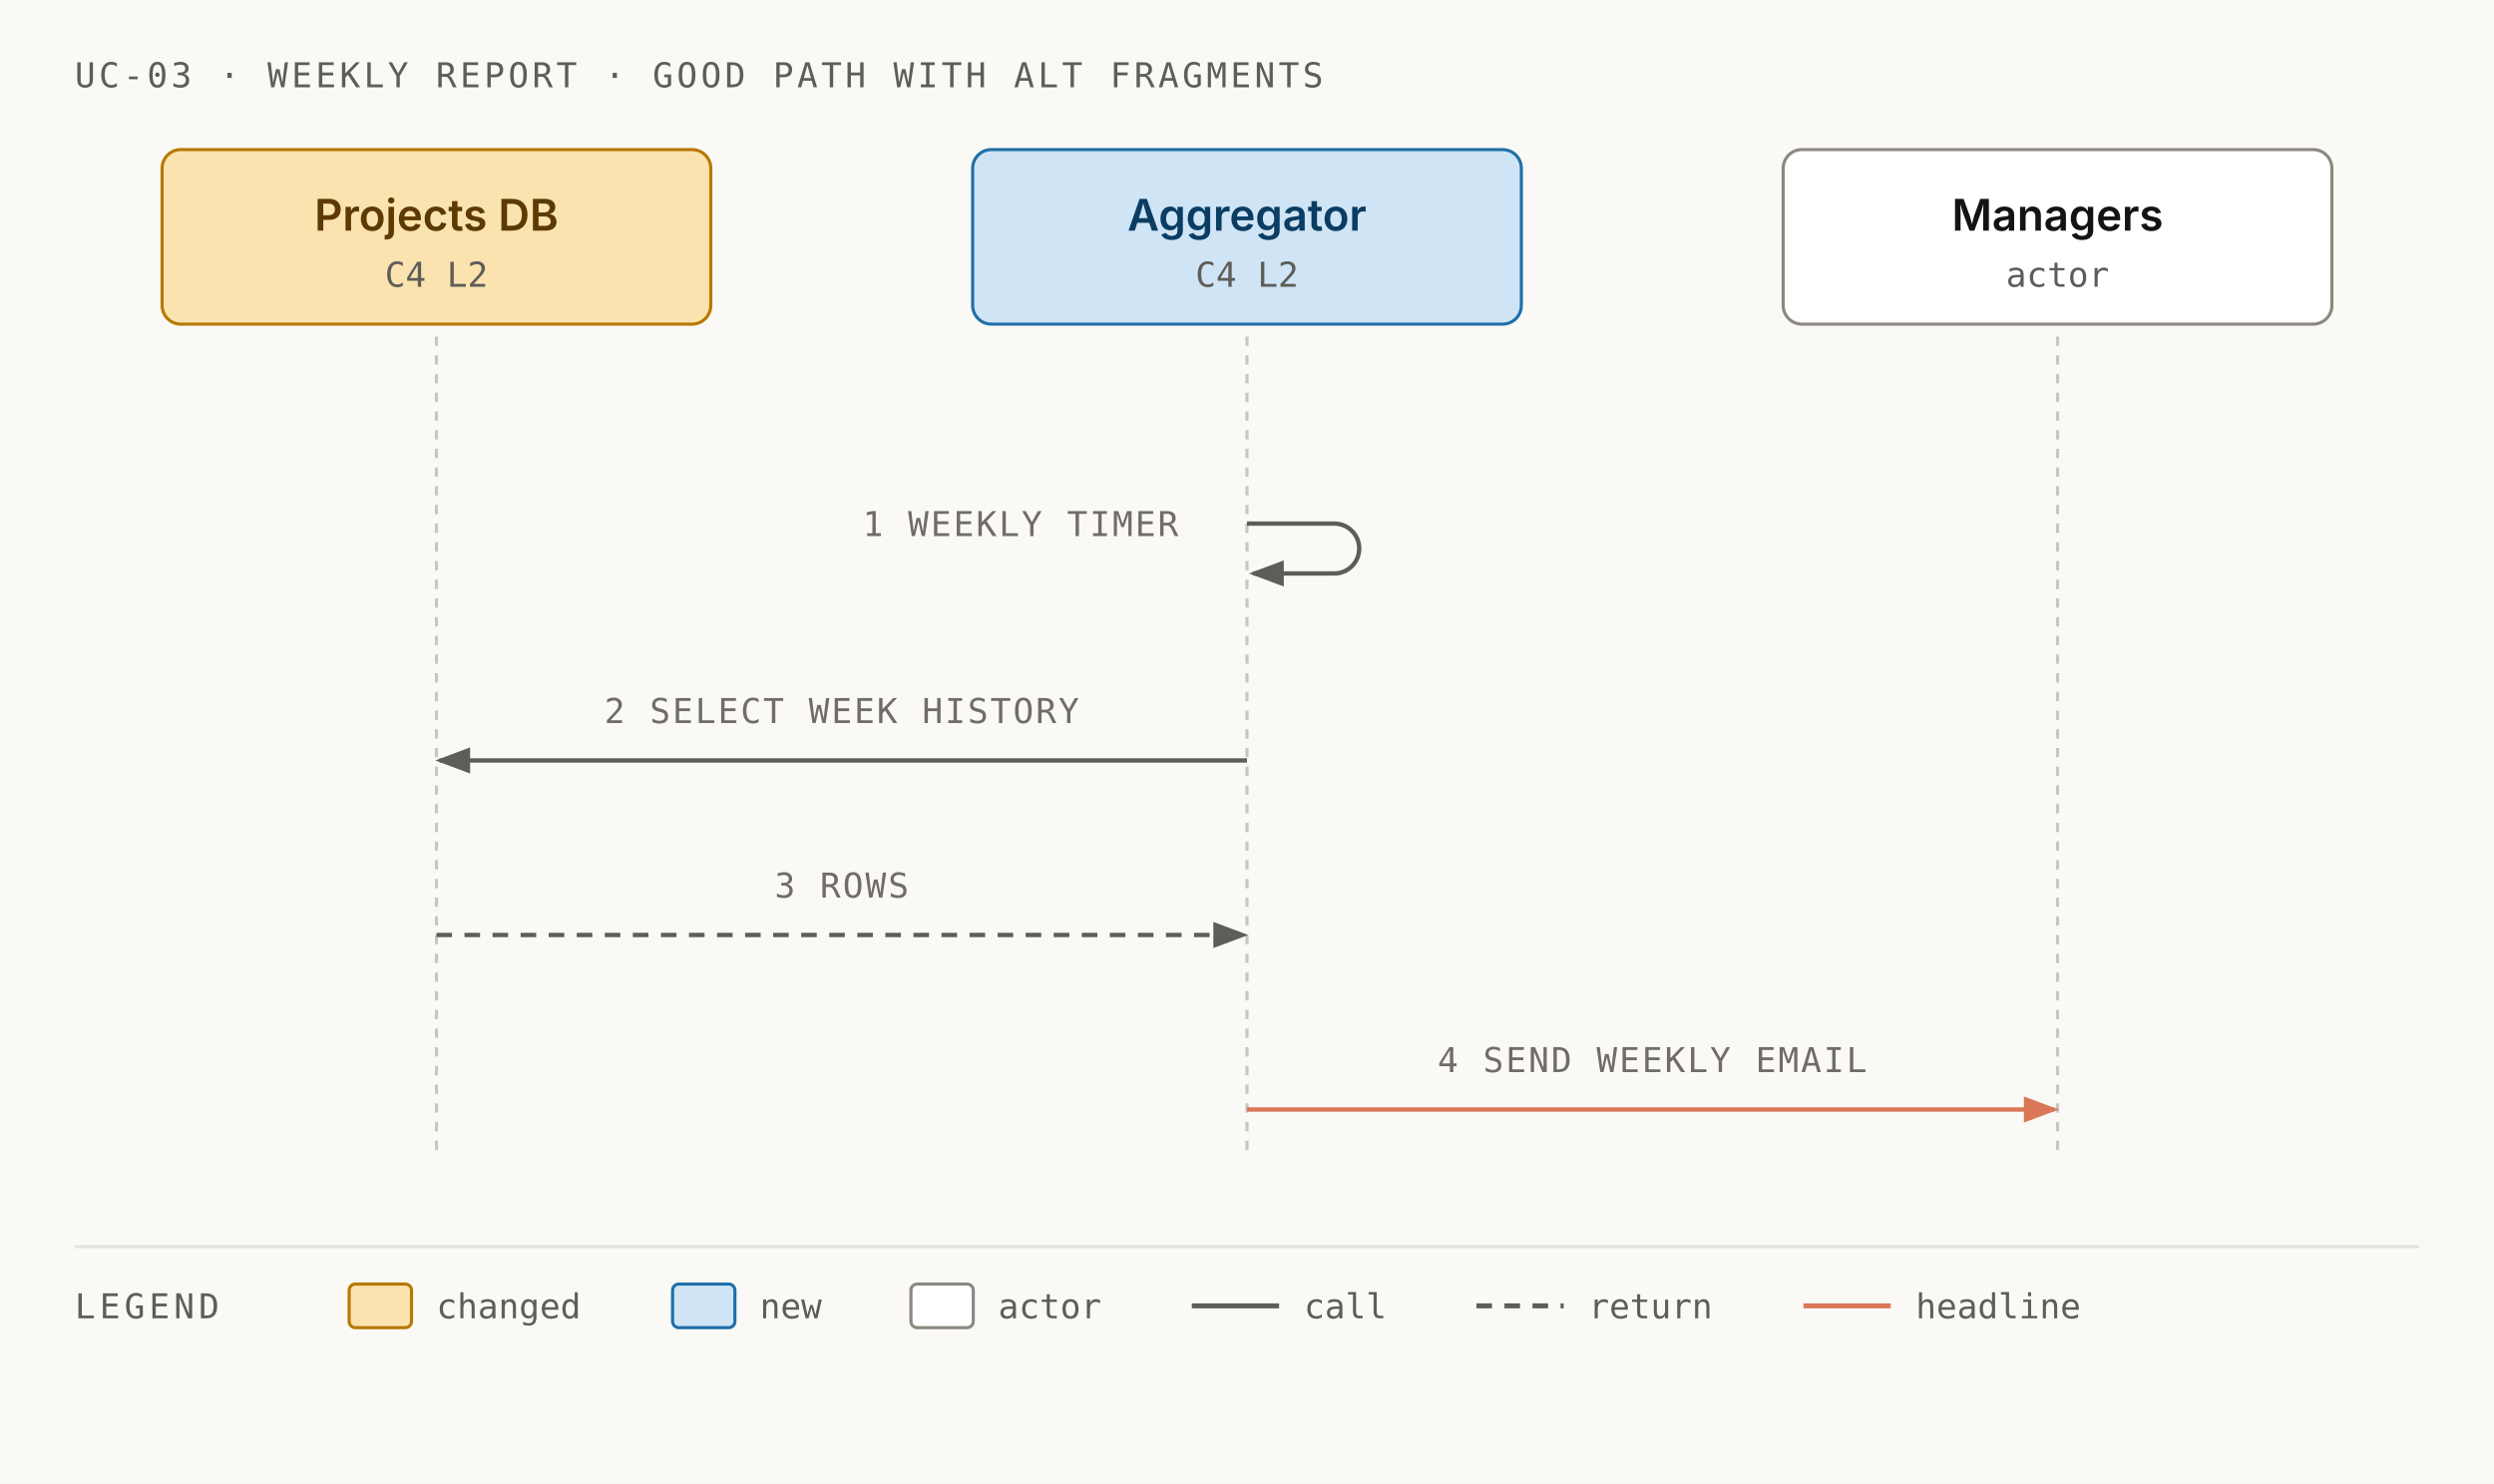
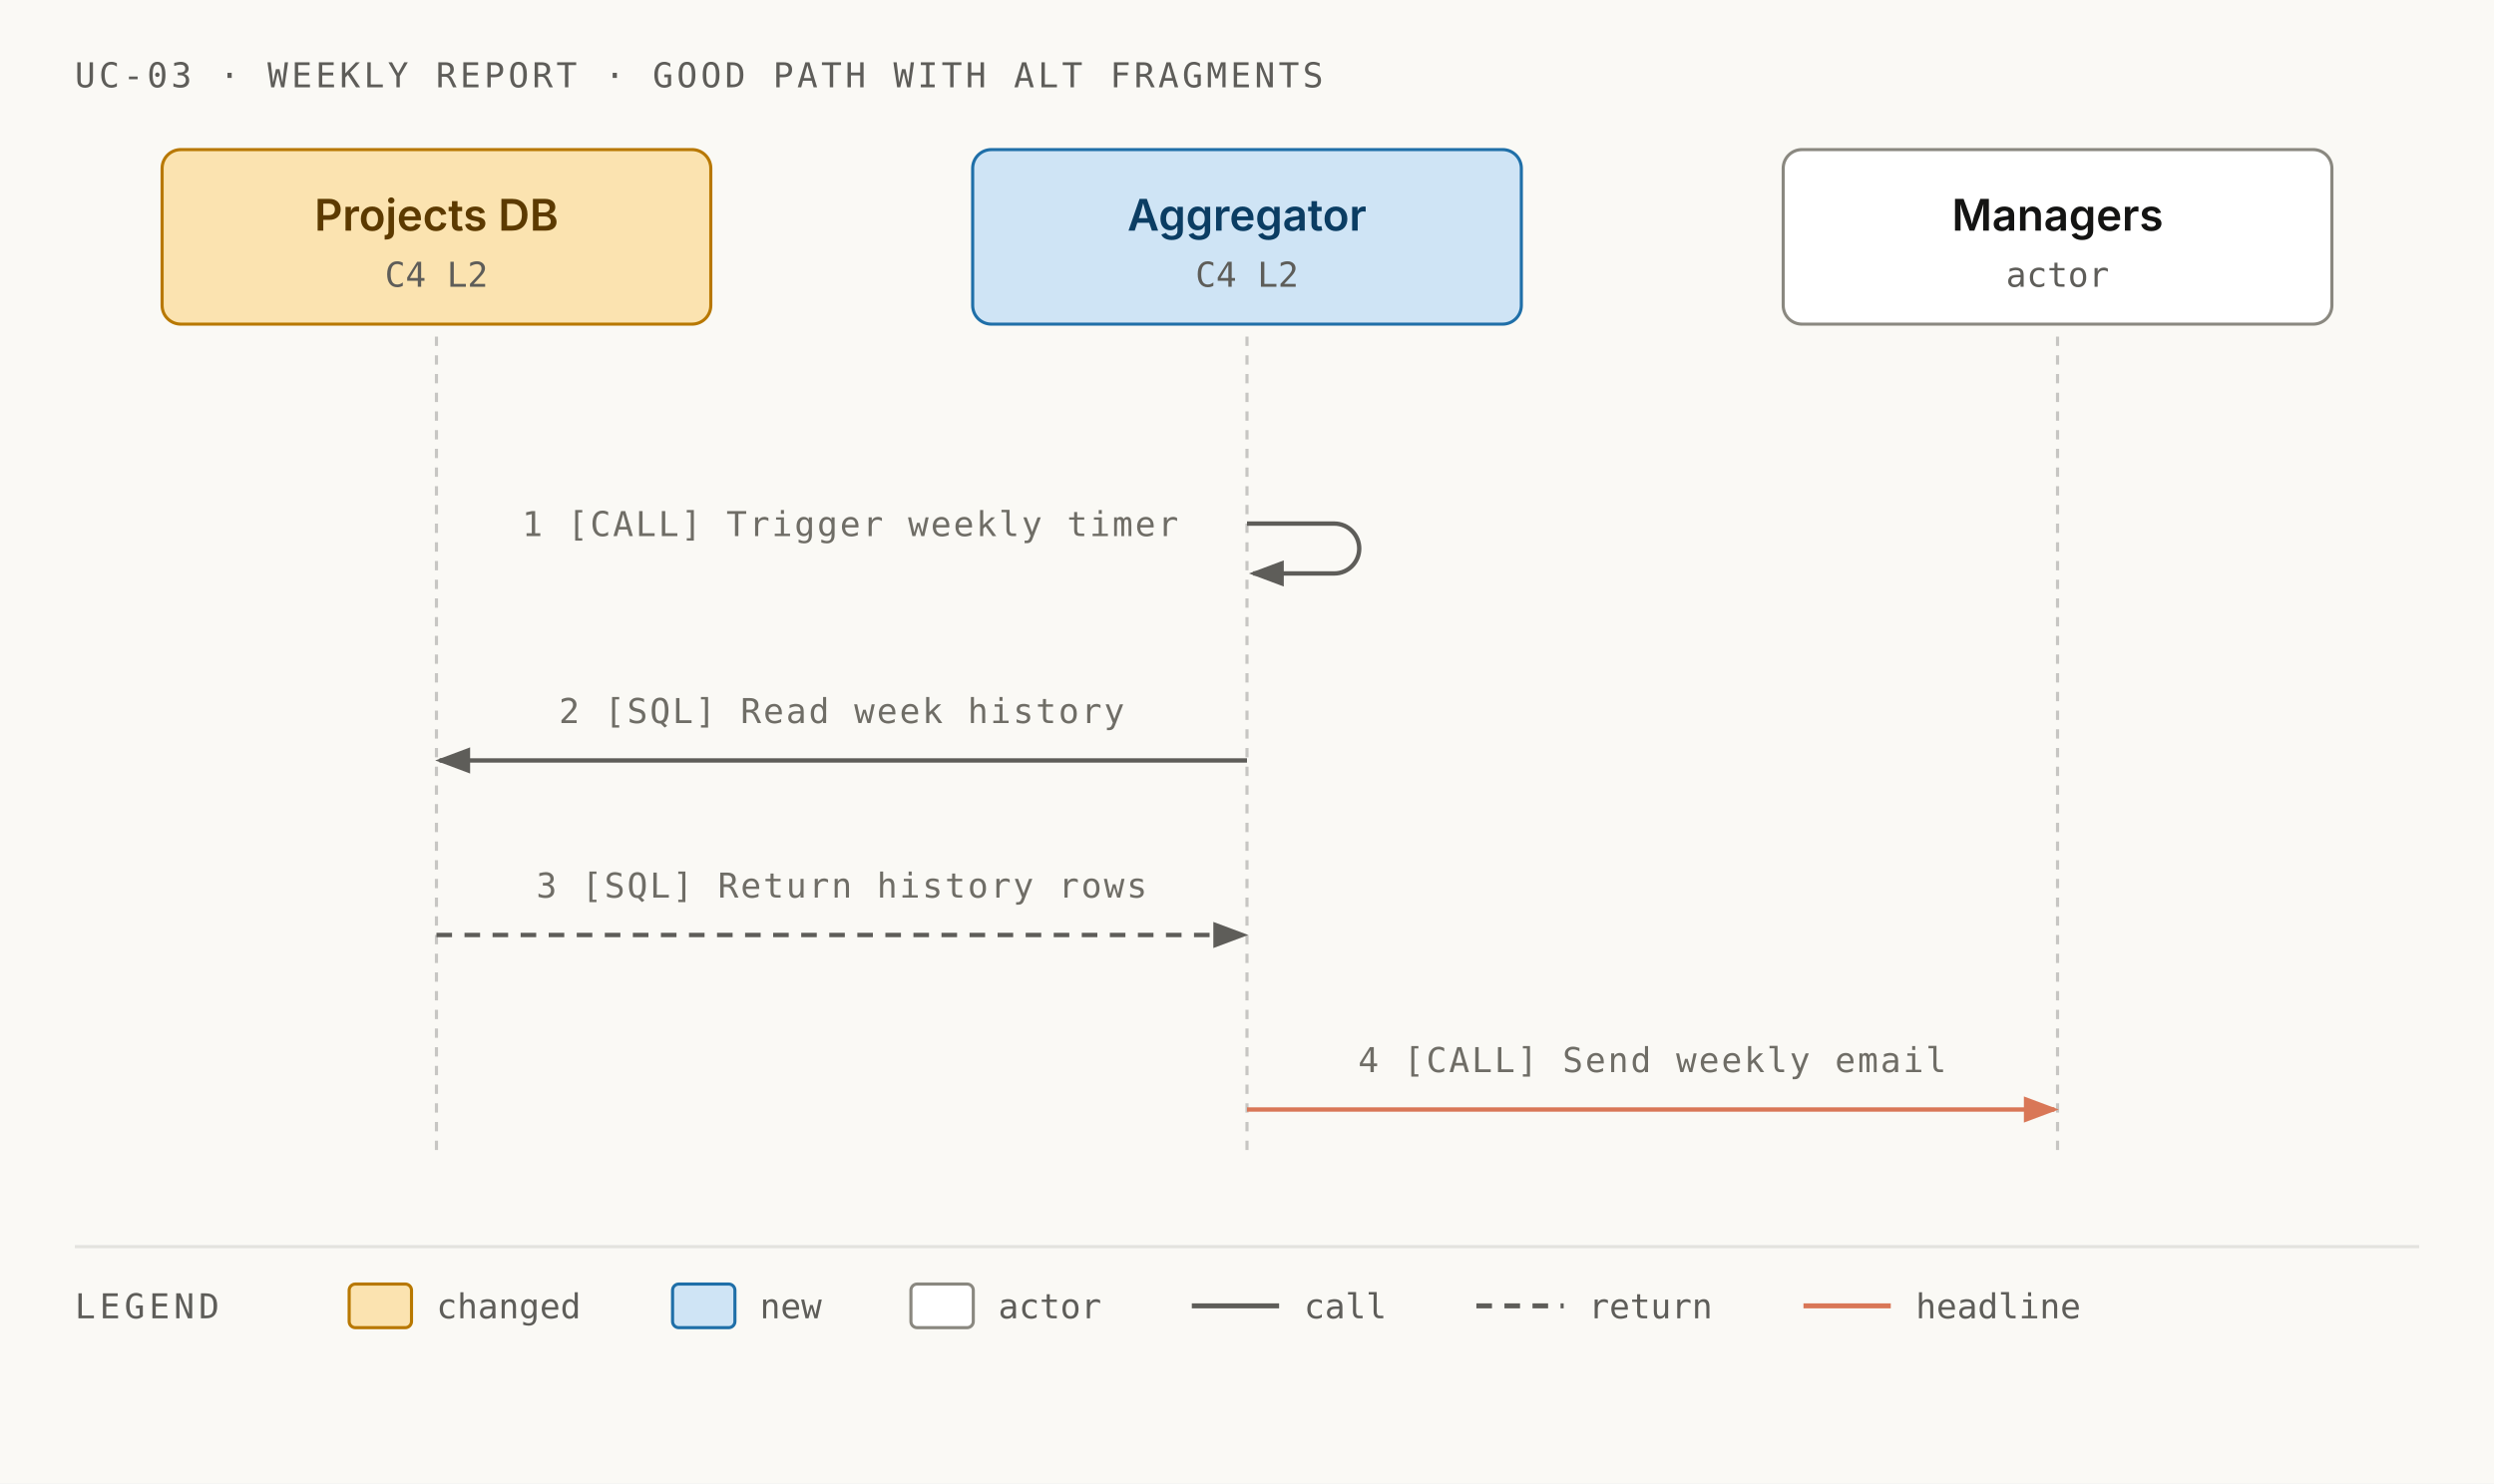
<svg xmlns="http://www.w3.org/2000/svg" id="uc-03" viewBox="0 0 800 476" width="800" height="476" role="img" aria-labelledby="uc-03-title uc-03-desc" data-reflow="1" data-top="132" data-w="800" data-legend-h="64">
  <defs>
    <marker id="uc-03-arrow" markerWidth="8" markerHeight="6" refX="7" refY="3" orient="auto">
      <polygon points="0 0, 8 3, 0 6" fill="#5E5D59" />
    </marker>
    <marker id="uc-03-arrow-accent" markerWidth="8" markerHeight="6" refX="7" refY="3" orient="auto">
      <polygon points="0 0, 8 3, 0 6" fill="#D97757" />
    </marker>
    <marker id="uc-03-arrow-link" markerWidth="8" markerHeight="6" refX="7" refY="3" orient="auto">
      <polygon points="0 0, 8 3, 0 6" fill="#1F6FA8" />
    </marker>
    <marker id="uc-03-arrow-changed" markerWidth="8" markerHeight="6" refX="7" refY="3" orient="auto">
      <polygon points="0 0, 8 3, 0 6" fill="#B87800" />
    </marker>
    <marker id="uc-03-arrow-new" markerWidth="8" markerHeight="6" refX="7" refY="3" orient="auto">
      <polygon points="0 0, 8 3, 0 6" fill="#1F6FA8" />
    </marker>
    <marker id="uc-03-arrow-removed" markerWidth="8" markerHeight="6" refX="7" refY="3" orient="auto">
      <polygon points="0 0, 8 3, 0 6" fill="#8A5A5A" />
    </marker>
  </defs>
  <rect width="100%" height="100%" fill="#FAF9F5" />
  <text x="24" y="28" fill="#5E5D59" font-size="11" font-family="ui-monospace, 'Cascadia Mono', Consolas, monospace" text-anchor="start" letter-spacing="0.1em">UC-03 · WEEKLY REPORT · GOOD PATH WITH ALT FRAGMENTS</text>
  <g data-lifelines="1">
    <line data-lifeline="1" x1="140" y1="108" x2="140" y2="372" stroke="rgba(20,20,19,0.22)" stroke-width="1" stroke-dasharray="3,3" />
    <line data-lifeline="1" x1="400" y1="108" x2="400" y2="372" stroke="rgba(20,20,19,0.22)" stroke-width="1" stroke-dasharray="3,3" />
    <line data-lifeline="1" x1="660" y1="108" x2="660" y2="372" stroke="rgba(20,20,19,0.22)" stroke-width="1" stroke-dasharray="3,3" />
  </g>
  <rect x="52" y="48" width="176" height="56" rx="6" fill="#FAF9F5" />
  <rect x="52" y="48" width="176" height="56" rx="6" fill="#FBE3B0" stroke="#B87800" stroke-width="1" />
  <text x="140.0" y="74.0" fill="#5C3A00" font-size="14" font-weight="600" font-family="Inter, 'IBM Plex Sans Thai', system-ui, -apple-system, 'Segoe UI', sans-serif" text-anchor="middle">Projects DB</text>
  <text x="140.0" y="92.0" fill="#5E5D59" font-size="11" font-family="ui-monospace, 'Cascadia Mono', Consolas, monospace" text-anchor="middle">C4 L2</text>
  <rect x="312" y="48" width="176" height="56" rx="6" fill="#FAF9F5" />
  <rect x="312" y="48" width="176" height="56" rx="6" fill="#CFE4F5" stroke="#1F6FA8" stroke-width="1" />
  <text x="400.0" y="74.0" fill="#0B3D63" font-size="14" font-weight="600" font-family="Inter, 'IBM Plex Sans Thai', system-ui, -apple-system, 'Segoe UI', sans-serif" text-anchor="middle">Aggregator</text>
  <text x="400.0" y="92.0" fill="#5E5D59" font-size="11" font-family="ui-monospace, 'Cascadia Mono', Consolas, monospace" text-anchor="middle">C4 L2</text>
  <rect x="572" y="48" width="176" height="56" rx="6" fill="#FAF9F5" />
  <rect x="572" y="48" width="176" height="56" rx="6" fill="#FFFFFF" stroke="#8A8880" stroke-width="1" />
  <text x="660.0" y="74.0" fill="#141413" font-size="14" font-weight="600" font-family="Inter, 'IBM Plex Sans Thai', system-ui, -apple-system, 'Segoe UI', sans-serif" text-anchor="middle">Managers</text>
  <text x="660.0" y="92.0" fill="#5E5D59" font-size="11" font-family="ui-monospace, 'Cascadia Mono', Consolas, monospace" text-anchor="middle">actor</text>
  <g data-block="1" data-y="132" data-h="72">
    <g data-step="1">
      <path d="M400 168 H428 a8 8 0 0 1 8 8 V176 a8 8 0 0 1 -8 8 H402" fill="none" stroke="#5E5D59" stroke-width="1.4" marker-end="url(#uc-03-arrow)" />
-       <rect x="265" y="160" width="121" height="16" rx="2" fill="#FAF9F5" />
-       <text x="378" y="172" fill="#6F6D66" font-size="11" font-family="ui-monospace, 'Cascadia Mono', Consolas, monospace" text-anchor="end" letter-spacing="0.06em">1 WEEKLY TIMER</text>
+       <rect x="174" y="160" width="208" height="16" rx="2" fill="#FAF9F5" />
+       <text x="378" y="172" fill="#6F6D66" font-size="11" font-family="ui-monospace, 'Cascadia Mono', Consolas, monospace" text-anchor="end" letter-spacing="0.06em">1 [CALL] Trigger weekly timer</text>
    </g>
  </g>
  <g data-block="1" data-y="1000" data-h="126" data-fragment="edge-first" data-kind="edge" display="none">
    <rect x="176" y="1006" width="280" height="114" rx="4" fill="rgba(20,20,19,0.03)" stroke="rgba(20,20,19,0.28)" stroke-width="1" />
    <rect x="176" y="1006" width="48" height="20" rx="2" fill="#FAF9F5" stroke="rgba(20,20,19,0.28)" stroke-width="1" />
    <text x="200" y="1020" fill="#5E5D59" font-size="11" font-family="ui-monospace, 'Cascadia Mono', Consolas, monospace" text-anchor="middle" letter-spacing="0.12em">ALT</text>
    <text x="234" y="1020" fill="#5E5D59" font-size="11" font-family="ui-monospace, 'Cascadia Mono', Consolas, monospace" text-anchor="start">[no previous report]</text>
    <g data-step="1e">
      <path d="M400 1072 H428 a8 8 0 0 1 8 8 V1080 a8 8 0 0 1 -8 8 H402" fill="none" stroke="#5E5D59" stroke-width="1.4" marker-end="url(#uc-03-arrow)" />
-       <rect x="198" y="1064" width="188" height="16" rx="2" fill="#FAF9F5" />
-       <text x="378" y="1076" fill="#6F6D66" font-size="11" font-family="ui-monospace, 'Cascadia Mono', Consolas, monospace" text-anchor="end" letter-spacing="0.06em">1E NO BASELINE: ALL NEW</text>
+       <rect x="160" y="1064" width="222" height="16" rx="2" fill="#FAF9F5" />
+       <text x="378" y="1076" fill="#6F6D66" font-size="11" font-family="ui-monospace, 'Cascadia Mono', Consolas, monospace" text-anchor="end" letter-spacing="0.06em">1e [CALL] Mark all projects new</text>
    </g>
  </g>
  <g data-block="1" data-y="204" data-h="56">
    <g data-step="2">
      <line x1="400" y1="244" x2="141" y2="244" stroke="#5E5D59" stroke-width="1.4" marker-end="url(#uc-03-arrow)" />
-       <rect x="183" y="220" width="173" height="16" rx="2" fill="#FAF9F5" />
-       <text x="270.0" y="232" fill="#6F6D66" font-size="11" font-family="ui-monospace, 'Cascadia Mono', Consolas, monospace" text-anchor="middle" letter-spacing="0.06em">2 SELECT WEEK HISTORY</text>
+       <rect x="182" y="220" width="176" height="16" rx="2" fill="#FAF9F5" />
+       <text x="270.0" y="232" fill="#6F6D66" font-size="11" font-family="ui-monospace, 'Cascadia Mono', Consolas, monospace" text-anchor="middle" letter-spacing="0.06em">2 [SQL] Read week history</text>
    </g>
  </g>
  <g data-block="1" data-y="260" data-h="56">
    <g data-step="3">
      <line x1="140" y1="300" x2="399" y2="300" stroke="#5E5D59" stroke-width="1.4" stroke-dasharray="5,4" marker-end="url(#uc-03-arrow)" />
-       <rect x="240" y="276" width="61" height="16" rx="2" fill="#FAF9F5" />
-       <text x="270.0" y="288" fill="#6F6D66" font-size="11" font-family="ui-monospace, 'Cascadia Mono', Consolas, monospace" text-anchor="middle" letter-spacing="0.06em">3 ROWS</text>
+       <rect x="175" y="276" width="190" height="16" rx="2" fill="#FAF9F5" />
+       <text x="270.0" y="288" fill="#6F6D66" font-size="11" font-family="ui-monospace, 'Cascadia Mono', Consolas, monospace" text-anchor="middle" letter-spacing="0.06em">3 [SQL] Return history rows</text>
    </g>
  </g>
  <g data-block="1" data-y="1300" data-h="110" data-fragment="edge-quiet" data-kind="edge" display="none">
    <rect x="344" y="1306" width="372" height="98" rx="4" fill="rgba(20,20,19,0.03)" stroke="rgba(20,20,19,0.28)" stroke-width="1" />
    <rect x="344" y="1306" width="48" height="20" rx="2" fill="#FAF9F5" stroke="rgba(20,20,19,0.28)" stroke-width="1" />
    <text x="368" y="1320" fill="#5E5D59" font-size="11" font-family="ui-monospace, 'Cascadia Mono', Consolas, monospace" text-anchor="middle" letter-spacing="0.12em">ALT</text>
    <text x="402" y="1320" fill="#5E5D59" font-size="11" font-family="ui-monospace, 'Cascadia Mono', Consolas, monospace" text-anchor="start">[zero changes]</text>
    <g data-step="3e">
      <line x1="400" y1="1376" x2="659" y2="1376" stroke="#5E5D59" stroke-width="1.4" marker-end="url(#uc-03-arrow)" />
-       <rect x="447" y="1352" width="166" height="16" rx="2" fill="#FAF9F5" />
-       <text x="530.0" y="1364" fill="#6F6D66" font-size="11" font-family="ui-monospace, 'Cascadia Mono', Consolas, monospace" text-anchor="middle" letter-spacing="0.06em">3E EMAIL: NO CHANGES</text>
+       <rect x="422" y="1352" width="216" height="16" rx="2" fill="#FAF9F5" />
+       <text x="530.0" y="1364" fill="#6F6D66" font-size="11" font-family="ui-monospace, 'Cascadia Mono', Consolas, monospace" text-anchor="middle" letter-spacing="0.06em">3e [CALL] Email no changes note</text>
    </g>
  </g>
  <g data-block="1" data-y="316" data-h="56">
    <g data-step="4">
      <line x1="400" y1="356" x2="659" y2="356" stroke="#D97757" stroke-width="1.4" marker-end="url(#uc-03-arrow-accent)" />
-       <rect x="451" y="332" width="158" height="16" rx="2" fill="#FAF9F5" />
-       <text x="530.0" y="344" fill="#6F6D66" font-size="11" font-family="ui-monospace, 'Cascadia Mono', Consolas, monospace" text-anchor="middle" letter-spacing="0.06em">4 SEND WEEKLY EMAIL</text>
+       <rect x="439" y="332" width="182" height="16" rx="2" fill="#FAF9F5" />
+       <text x="530.0" y="344" fill="#6F6D66" font-size="11" font-family="ui-monospace, 'Cascadia Mono', Consolas, monospace" text-anchor="middle" letter-spacing="0.06em">4 [CALL] Send weekly email</text>
    </g>
  </g>
  <g data-block="1" data-y="1600" data-h="126" data-fragment="bad-email" data-kind="bad" display="none">
    <rect x="192" y="1606" width="264" height="114" rx="4" fill="rgba(20,20,19,0.03)" stroke="rgba(20,20,19,0.28)" stroke-width="1" />
    <rect x="192" y="1606" width="48" height="20" rx="2" fill="#FAF9F5" stroke="rgba(20,20,19,0.28)" stroke-width="1" />
    <text x="216" y="1620" fill="#5E5D59" font-size="11" font-family="ui-monospace, 'Cascadia Mono', Consolas, monospace" text-anchor="middle" letter-spacing="0.12em">ALT</text>
    <text x="250" y="1620" fill="#5E5D59" font-size="11" font-family="ui-monospace, 'Cascadia Mono', Consolas, monospace" text-anchor="start">[email send fails]</text>
    <g data-step="4b">
      <path d="M400 1672 H428 a8 8 0 0 1 8 8 V1680 a8 8 0 0 1 -8 8 H402" fill="none" stroke="#5E5D59" stroke-width="1.4" marker-end="url(#uc-03-arrow)" />
-       <rect x="213" y="1664" width="173" height="16" rx="2" fill="#FAF9F5" />
-       <text x="378" y="1676" fill="#6F6D66" font-size="11" font-family="ui-monospace, 'Cascadia Mono', Consolas, monospace" text-anchor="end" letter-spacing="0.06em">4B SEND FAILED: RETRY</text>
+       <rect x="192" y="1664" width="190" height="16" rx="2" fill="#FAF9F5" />
+       <text x="378" y="1676" fill="#6F6D66" font-size="11" font-family="ui-monospace, 'Cascadia Mono', Consolas, monospace" text-anchor="end" letter-spacing="0.06em">4b [CALL] Queue send retry</text>
    </g>
  </g>
  <g data-legend="1" data-y="412" transform="translate(0,0)">
    <line x1="24" y1="400" x2="776" y2="400" stroke="rgba(20,20,19,0.10)" stroke-width="1" />
    <text x="24" y="423" fill="#5E5D59" font-size="11" font-family="ui-monospace, 'Cascadia Mono', Consolas, monospace" text-anchor="start" letter-spacing="0.12em">LEGEND</text>
    <rect x="112" y="412" width="20" height="14" rx="2" fill="#FBE3B0" stroke="#B87800" />
    <text x="140" y="423" fill="#5E5D59" font-size="11" font-family="ui-monospace, 'Cascadia Mono', Consolas, monospace" text-anchor="start">changed</text>
    <rect x="215.74" y="412" width="20" height="14" rx="2" fill="#CFE4F5" stroke="#1F6FA8" />
    <text x="243.74" y="423" fill="#5E5D59" font-size="11" font-family="ui-monospace, 'Cascadia Mono', Consolas, monospace" text-anchor="start">new</text>
    <rect x="292.2" y="412" width="20" height="14" rx="2" fill="#FFFFFF" stroke="#8A8880" />
    <text x="320.2" y="423" fill="#5E5D59" font-size="11" font-family="ui-monospace, 'Cascadia Mono', Consolas, monospace" text-anchor="start">actor</text>
    <line x1="382.3" y1="419" x2="410.3" y2="419" stroke="#5E5D59" stroke-width="1.6" />
    <text x="418.3" y="423" fill="#5E5D59" font-size="11" font-family="ui-monospace, 'Cascadia Mono', Consolas, monospace" text-anchor="start">call</text>
    <line x1="473.58" y1="419" x2="501.58" y2="419" stroke="#5E5D59" stroke-width="1.6" stroke-dasharray="5,4" />
    <text x="509.58" y="423" fill="#5E5D59" font-size="11" font-family="ui-monospace, 'Cascadia Mono', Consolas, monospace" text-anchor="start">return</text>
    <line x1="578.5" y1="419" x2="606.5" y2="419" stroke="#D97757" stroke-width="1.6" />
    <text x="614.5" y="423" fill="#5E5D59" font-size="11" font-family="ui-monospace, 'Cascadia Mono', Consolas, monospace" text-anchor="start">headline</text>
  </g>
</svg>
